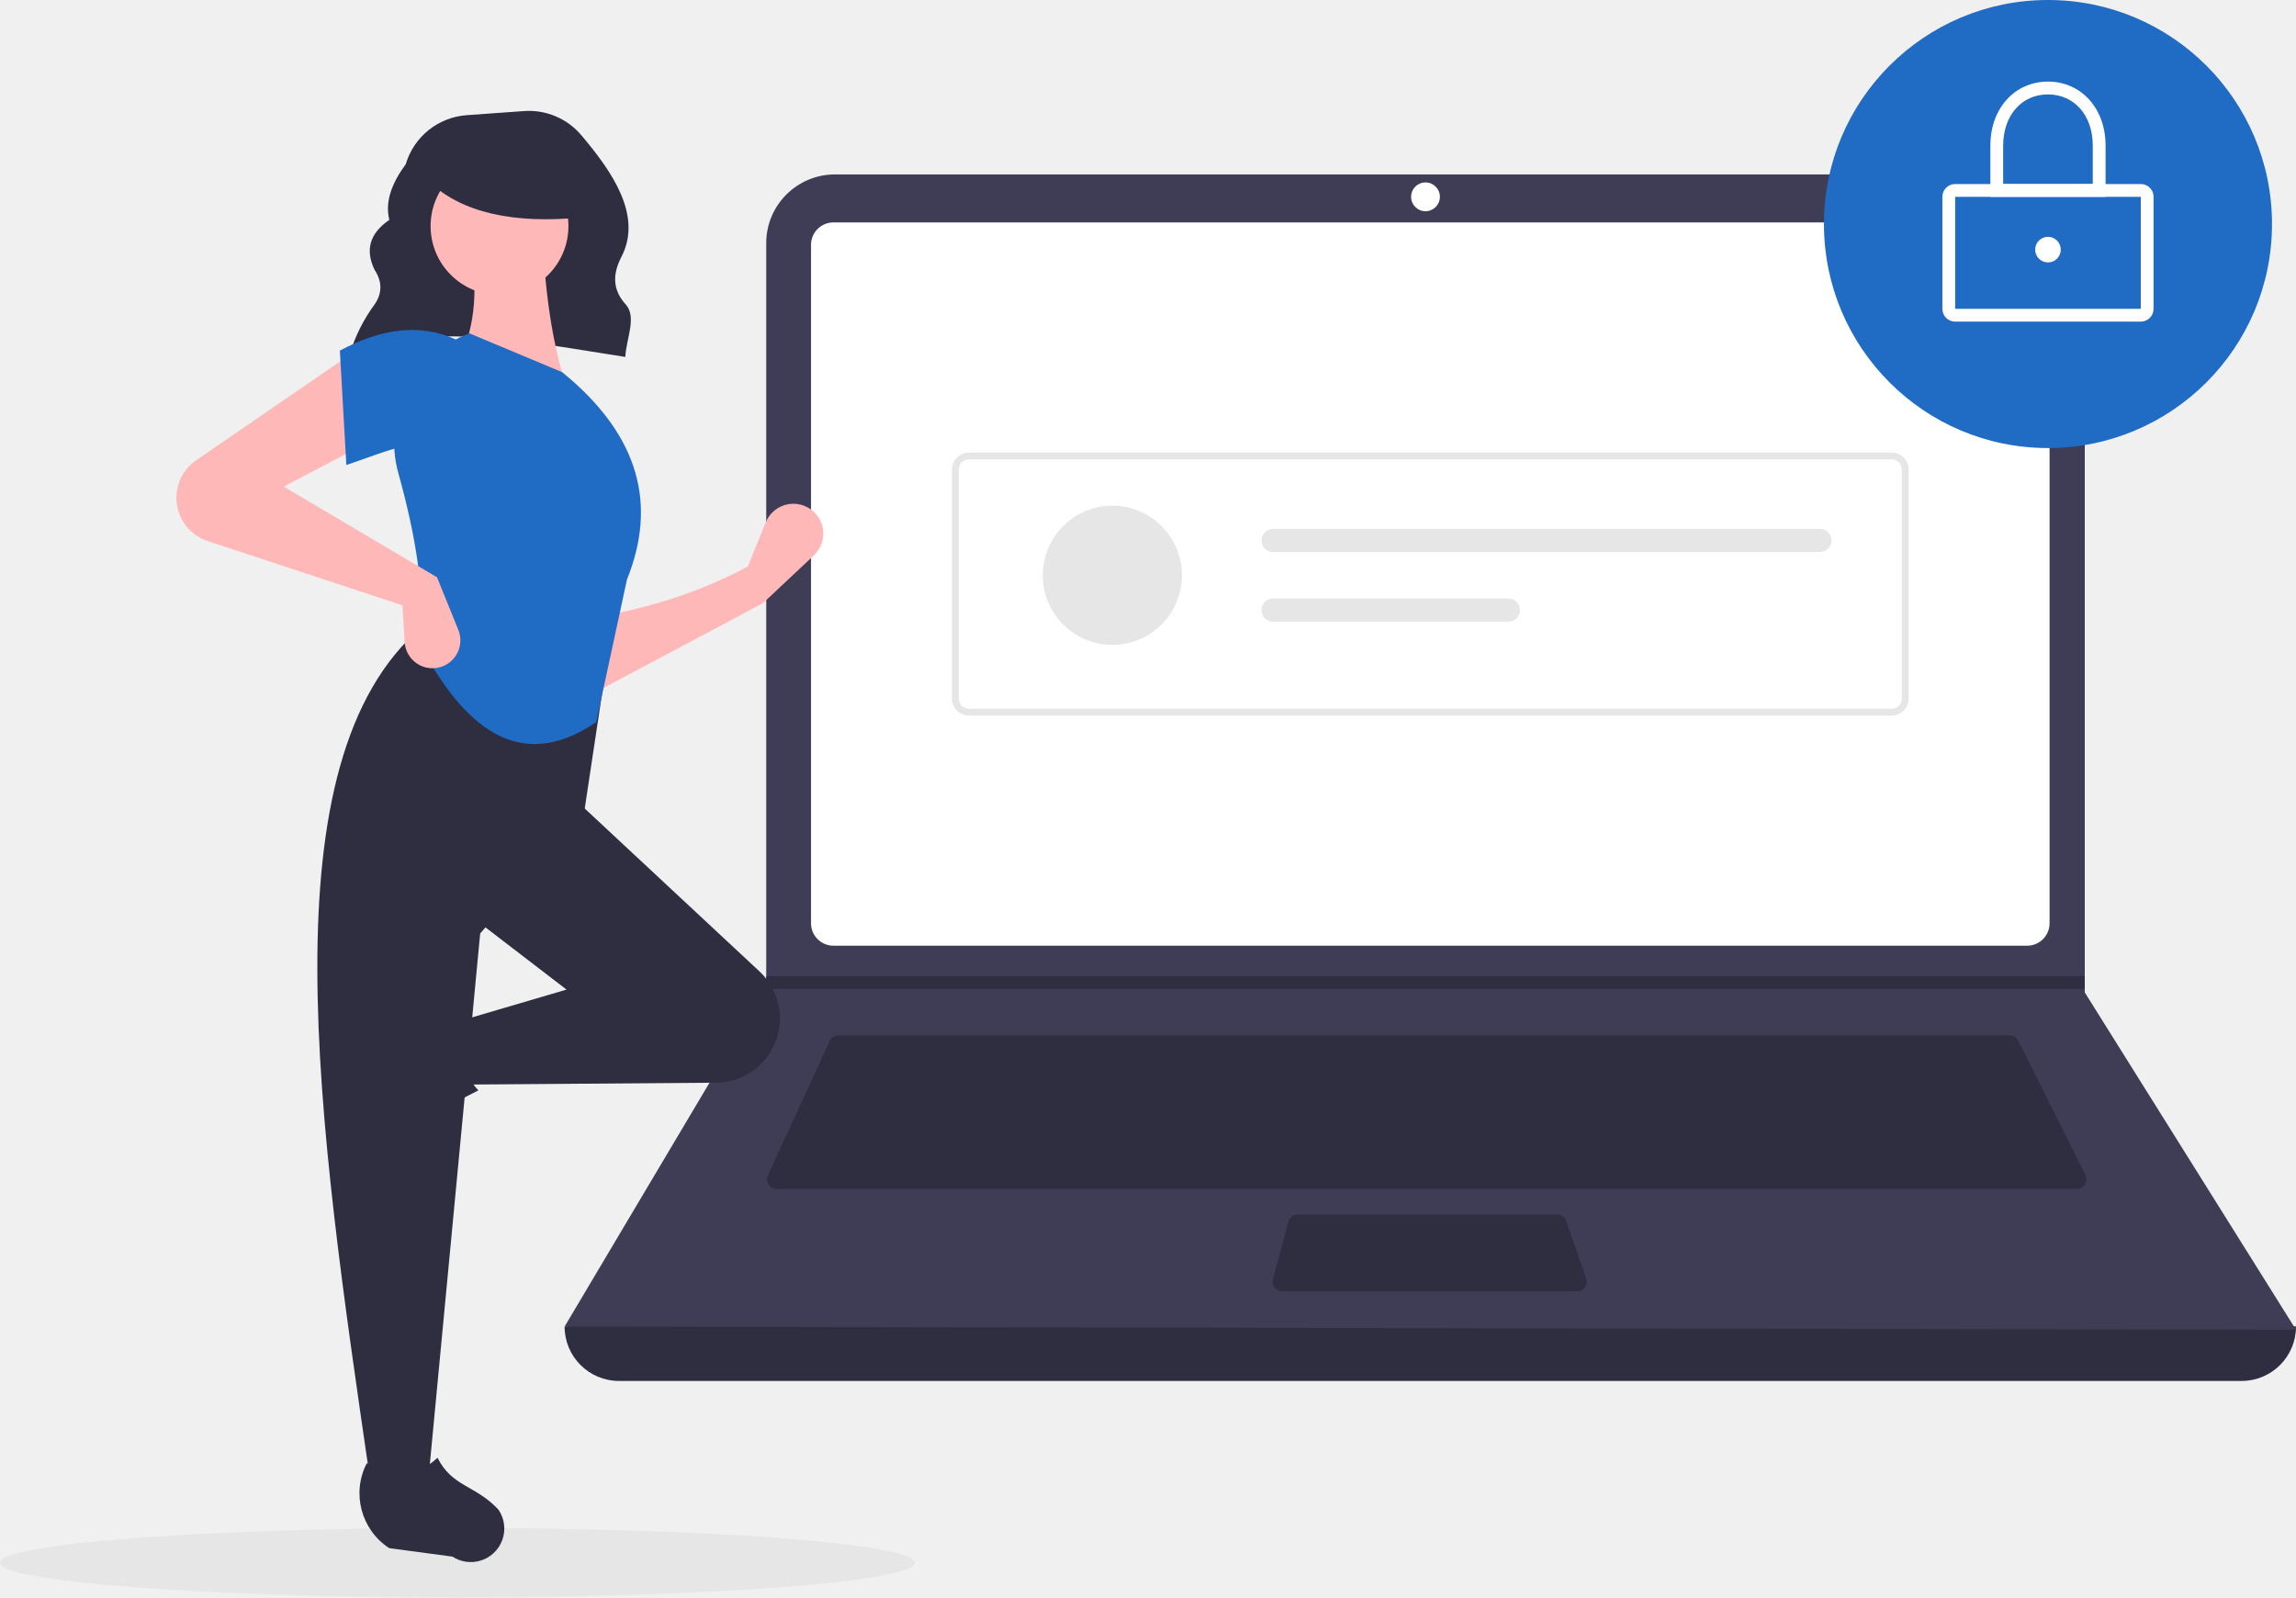
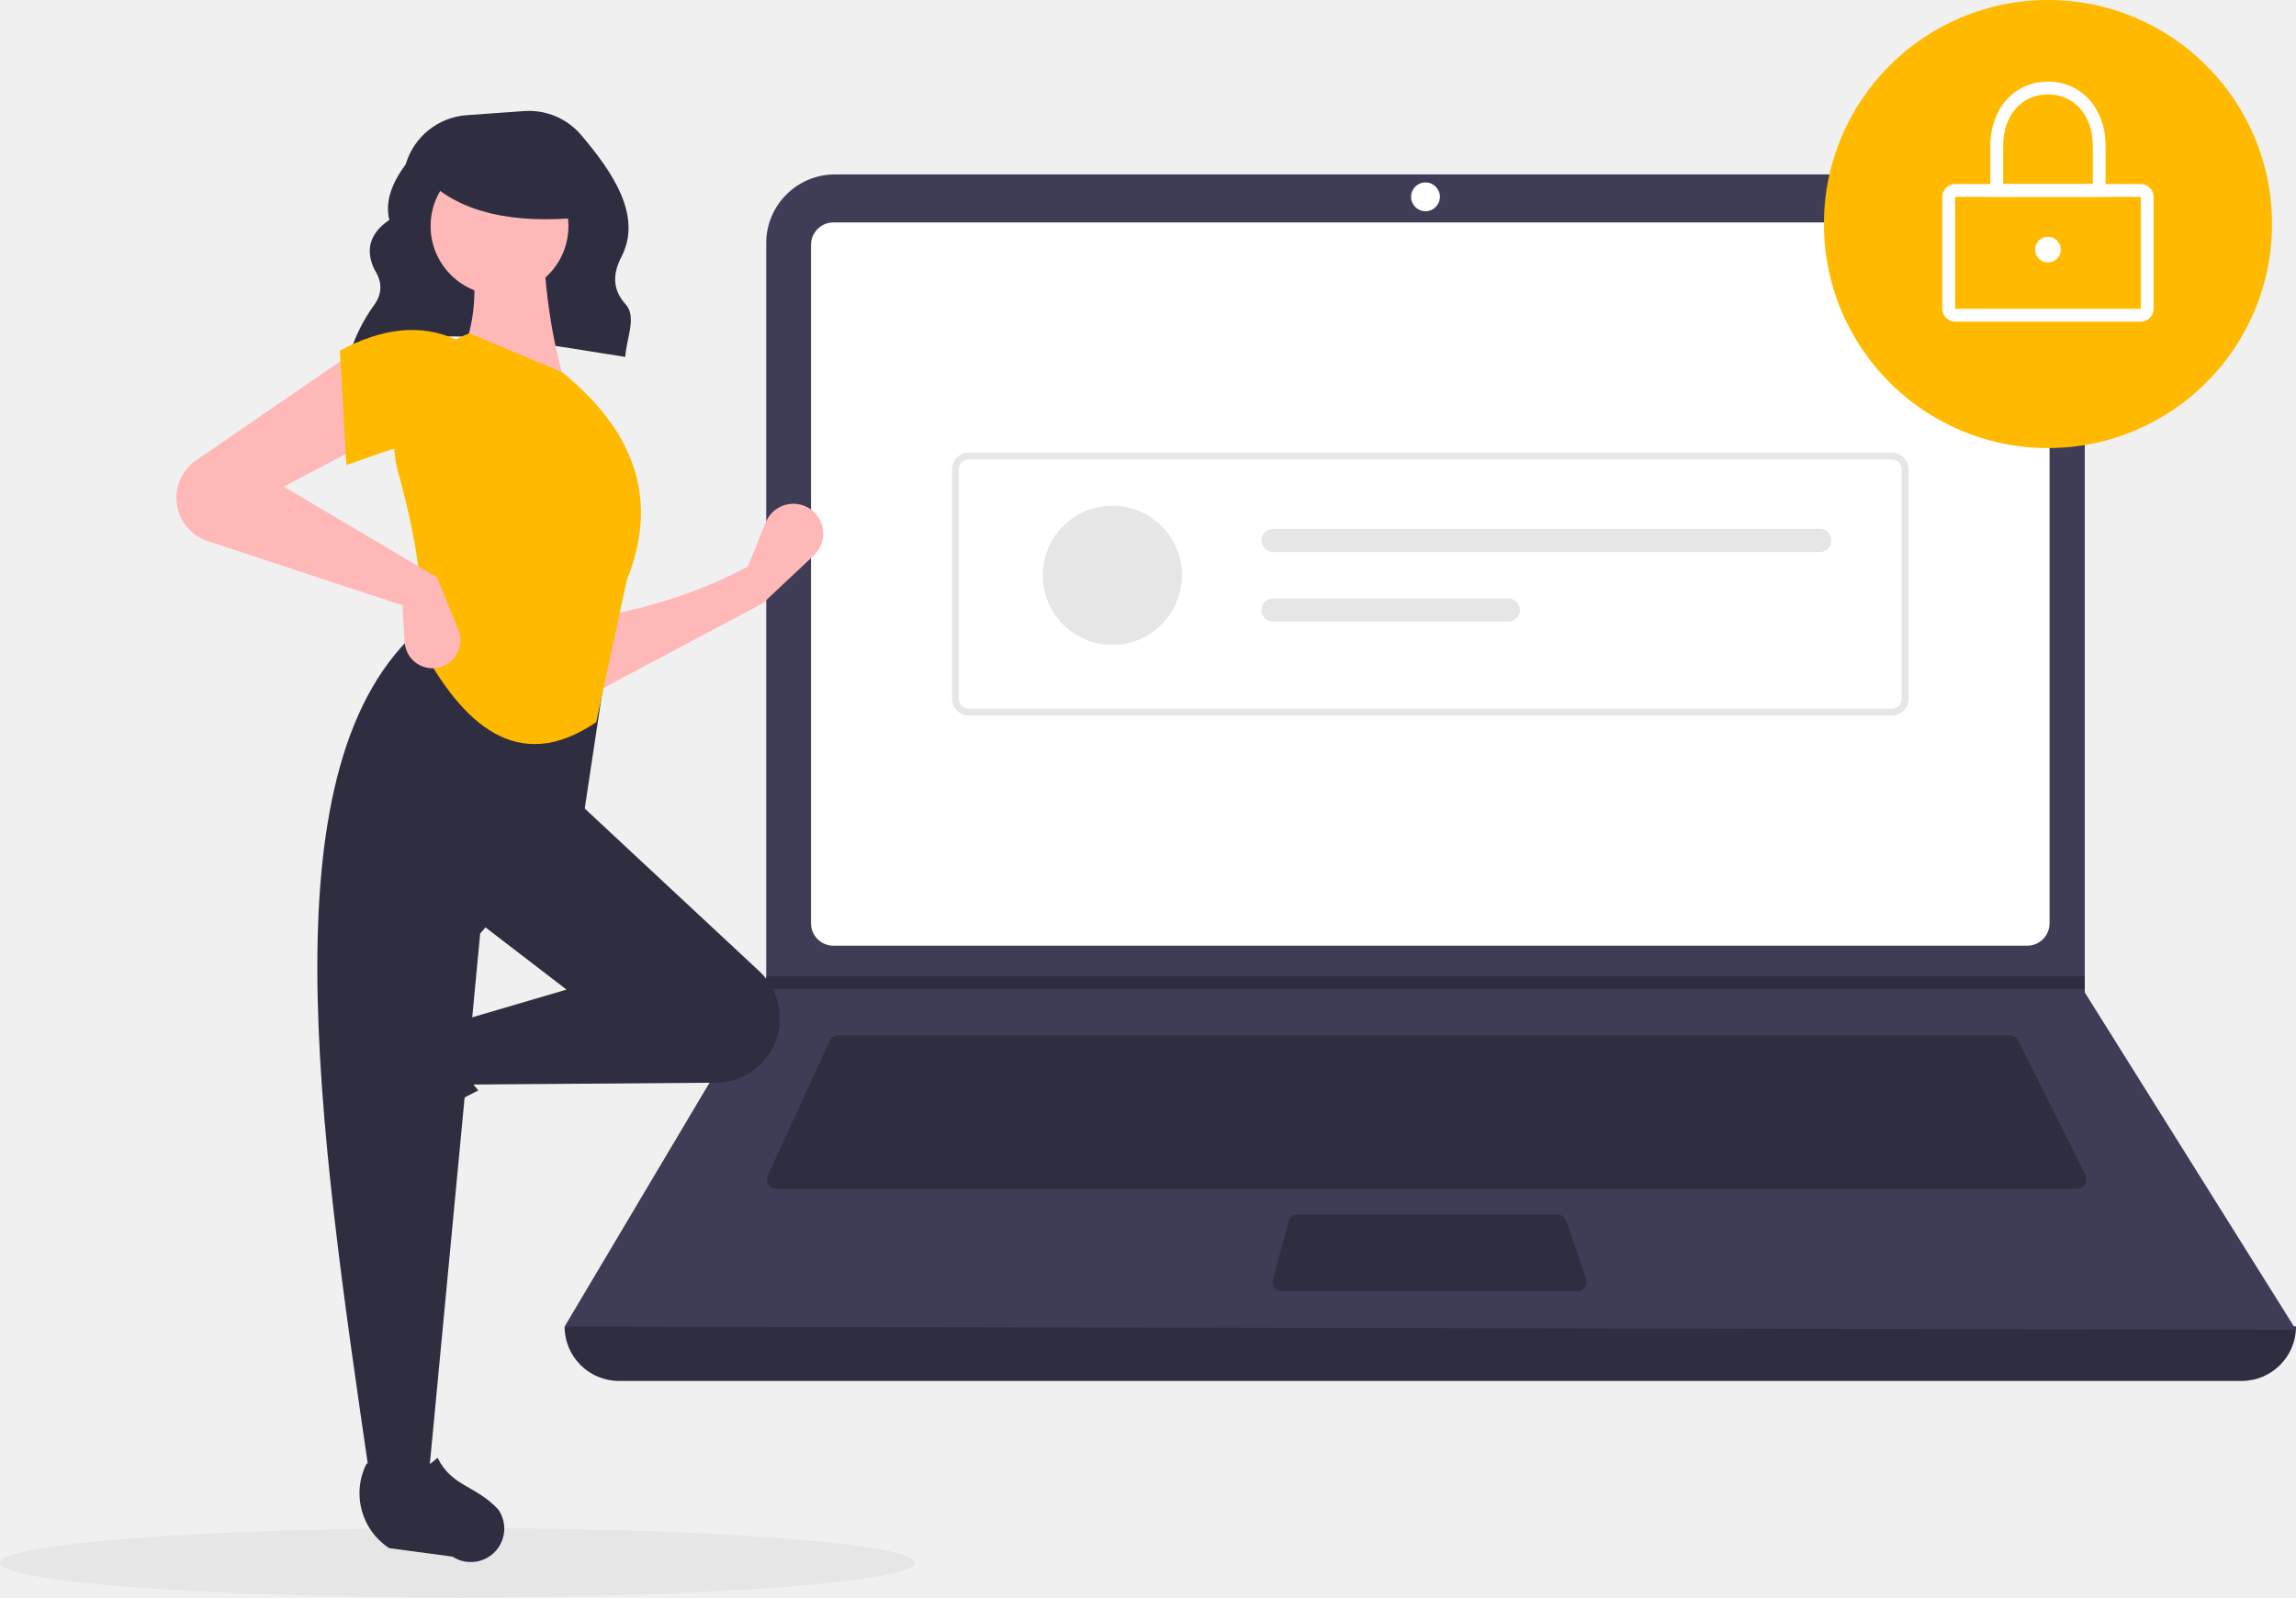
<svg xmlns="http://www.w3.org/2000/svg" data-name="Layer 1" width="793" height="551.732" viewBox="0 0 793 551.732">
  <ellipse cx="158" cy="539.732" rx="158" ry="12" fill="#e6e6e6" />
  <path d="M324.272,296.554c27.497-11.695,61.744-4.285,95.191.858.311-6.228,4.084-13.808.132-18.153-4.801-5.279-4.359-10.825-1.47-16.404,7.388-14.265-3.197-29.444-13.884-42.065a23.669,23.669,0,0,0-19.755-8.292l-19.797,1.414A23.709,23.709,0,0,0,343.635,230.859v0c-4.727,6.429-7.257,12.841-5.664,19.219-7.081,4.839-8.27,10.68-5.089,17.264,2.698,4.146,2.669,8.182-.123,12.106a55.891,55.891,0,0,0-8.31,16.506Z" transform="translate(-203.5 -174.1342)" fill="#2f2e41" />
  <path d="M977.709,651.097H417.291A18.791,18.791,0,0,1,398.5,632.306h0q304.727-35.415,598,0h0A18.791,18.791,0,0,1,977.709,651.097Z" transform="translate(-203.5 -174.1342)" fill="#2f2e41" />
  <path d="M996.5,633.412l-598-1.105,69.306-116.616.332-.553V258.131a23.752,23.752,0,0,1,23.754-23.754H899.792a23.752,23.752,0,0,1,23.754,23.754V516.906Z" transform="translate(-203.5 -174.1342)" fill="#3f3d56" />
  <path d="M491.35,250.957a7.746,7.746,0,0,0-7.738,7.738V493.031a7.747,7.747,0,0,0,7.738,7.738H903.65a7.747,7.747,0,0,0,7.738-7.738V258.694a7.747,7.747,0,0,0-7.738-7.738Z" transform="translate(-203.5 -174.1342)" fill="#fff" />
  <path d="M493.078,531.718a3.325,3.325,0,0,0-3.013,1.93l-21.355,46.425a3.316,3.316,0,0,0,3.012,4.702H920.814a3.316,3.316,0,0,0,2.965-4.799L900.567,533.551a3.299,3.299,0,0,0-2.965-1.833Z" transform="translate(-203.5 -174.1342)" fill="#2f2e41" />
  <circle cx="492.342" cy="67.98" r="4.974" fill="#fff" />
  <path d="M651.7,593.619a3.321,3.321,0,0,0-3.202,2.454l-5.357,19.896a3.316,3.316,0,0,0,3.202,4.179h101.874a3.315,3.315,0,0,0,3.133-4.401l-6.887-19.896a3.318,3.318,0,0,0-3.134-2.231Z" transform="translate(-203.5 -174.1342)" fill="#2f2e41" />
  <polygon points="720.046 337.135 720.046 341.556 264.306 341.556 264.649 341.004 264.649 337.135 720.046 337.135" fill="#2f2e41" />
-   <circle cx="707.335" cy="77.375" r="77.375" fill="#206bc4" />
+   <circle cx="707.335" cy="77.375" r="77.375" fill="#ffba00" />
  <path d="M942.89,285.223H878.779a4.426,4.426,0,0,1-4.421-4.421V242.114a4.426,4.426,0,0,1,4.421-4.421H942.89a4.426,4.426,0,0,1,4.421,4.421v38.688A4.426,4.426,0,0,1,942.89,285.223Zm-64.111-43.109v38.688h64.114L942.89,242.114Z" transform="translate(-203.5 -174.1342)" fill="#fff" />
  <path d="M930.731,242.114h-39.793V224.428c0-12.81,8.368-22.107,19.896-22.107s19.896,9.297,19.896,22.107Zm-35.372-4.421h30.95V224.428c0-10.413-6.363-17.686-15.475-17.686s-15.475,7.273-15.475,17.686Z" transform="translate(-203.5 -174.1342)" fill="#fff" />
  <circle cx="707.335" cy="86.218" r="4.421" fill="#fff" />
  <path d="M856.82,421.284H538.18a5.908,5.908,0,0,1-5.901-5.901V336.342a5.908,5.908,0,0,1,5.901-5.901H856.82a5.908,5.908,0,0,1,5.901,5.901V415.383A5.908,5.908,0,0,1,856.82,421.284Zm-318.64-88.482a3.544,3.544,0,0,0-3.54,3.54V415.383a3.544,3.544,0,0,0,3.54,3.54H856.82a3.544,3.544,0,0,0,3.54-3.54V336.342a3.544,3.544,0,0,0-3.54-3.54Z" transform="translate(-203.5 -174.1342)" fill="#e6e6e6" />
  <circle cx="384.19" cy="198.695" r="24.036" fill="#e6e6e6" />
  <path d="M643.203,356.805a4.006,4.006,0,1,0,0,8.012H832.061a4.006,4.006,0,0,0,0-8.012Z" transform="translate(-203.5 -174.1342)" fill="#e6e6e6" />
  <path d="M643.203,380.842a4.006,4.006,0,1,0,0,8.012H724.469a4.006,4.006,0,1,0,0-8.012Z" transform="translate(-203.5 -174.1342)" fill="#e6e6e6" />
  <path d="M467.022,382.462,408.119,413.778l-.746-26.096c19.226-3.209,37.517-8.797,54.429-17.895l6.16-15.22a10.318,10.318,0,0,1,17.536-2.678l0,0a10.318,10.318,0,0,1-.908,14.069Z" transform="translate(-203.5 -174.1342)" fill="#ffb8b8" />
  <path d="M323.098,563.267v0a11.574,11.574,0,0,1,1.469-9.363l12.939-19.858a22.612,22.612,0,0,1,29.335-7.739h0c-5.438,9.256-4.68,17.377,1.878,24.434a117.631,117.631,0,0,0-27.936,19.045A11.574,11.574,0,0,1,323.098,563.267Z" transform="translate(-203.5 -174.1342)" fill="#2f2e41" />
  <path d="M469.705,537.303l0,0a22.203,22.203,0,0,1-18.871,10.779l-85.96.651-3.728-21.623,38.026-11.184-32.061-24.605L402.154,450.313l63.65,59.324A22.203,22.203,0,0,1,469.705,537.303Z" transform="translate(-203.5 -174.1342)" fill="#2f2e41" />
  <path d="M351.453,685.179H331.321c-18.075-123.898-36.474-248.142,17.895-294.515l64.122,10.439L405.136,455.532l-35.789,41.008Z" transform="translate(-203.5 -174.1342)" fill="#2f2e41" />
  <path d="M369.149,713.246h0a11.574,11.574,0,0,1-9.363-1.469l-21.859-2.938a22.612,22.612,0,0,1-7.741-29.335v0c9.257,5.437,17.377,4.679,24.434-1.879,4.986,10.067,13.201,9.453,21.047,17.935A11.574,11.574,0,0,1,369.149,713.246Z" transform="translate(-203.5 -174.1342)" fill="#2f2e41" />
  <path d="M399.172,307.902l-37.28-8.947c6.192-12.674,6.702-26.776,3.728-41.754l25.351-.746C391.764,275.08,394.167,292.481,399.172,307.902Z" transform="translate(-203.5 -174.1342)" fill="#ffb8b8" />
-   <path d="M409.418,423.552c-27.139,18.493-46.314.633-60.947-26.923,2.033-16.862-1.259-37.041-7.357-58.966a40.138,40.138,0,0,1,24.506-48.401h0l32.061,13.421c27.224,22.19,32.582,46.227,22.368,71.578Z" transform="translate(-203.5 -174.1342)" fill="#206bc4" />
+   <path d="M409.418,423.552c-27.139,18.493-46.314.633-60.947-26.923,2.033-16.862-1.259-37.041-7.357-58.966a40.138,40.138,0,0,1,24.506-48.401h0l32.061,13.421c27.224,22.19,32.582,46.227,22.368,71.578Z" transform="translate(-203.5 -174.1342)" fill="#ffba00" />
  <path d="M331.321,326.542,301.497,342.2l52.938,31.316,7.366,18.17a9.637,9.637,0,0,1-5.789,12.731h0a9.637,9.637,0,0,1-12.762-8.544l-.745-12.663-67.284-22.204a15.733,15.733,0,0,1-9.873-9.611v0a15.733,15.733,0,0,1,5.903-18.303l54.105-37.118Z" transform="translate(-203.5 -174.1342)" fill="#ffb8b8" />
-   <path d="M361.146,329.524c-12.439-5.451-23.749.47-38.026,5.219l-2.237-39.517c14.176-7.556,27.692-9.593,40.263-3.728Z" transform="translate(-203.5 -174.1342)" fill="#206bc4" />
+   <path d="M361.146,329.524c-12.439-5.451-23.749.47-38.026,5.219l-2.237-39.517c14.176-7.556,27.692-9.593,40.263-3.728Z" transform="translate(-203.5 -174.1342)" fill="#ffba00" />
  <circle cx="172.525" cy="78.093" r="23.802" fill="#ffb8b8" />
  <path d="M404.5,249.224c-23.566,2.308-41.523-1.546-53-12.52v-8.838h51Z" transform="translate(-203.5 -174.1342)" fill="#2f2e41" />
</svg>
